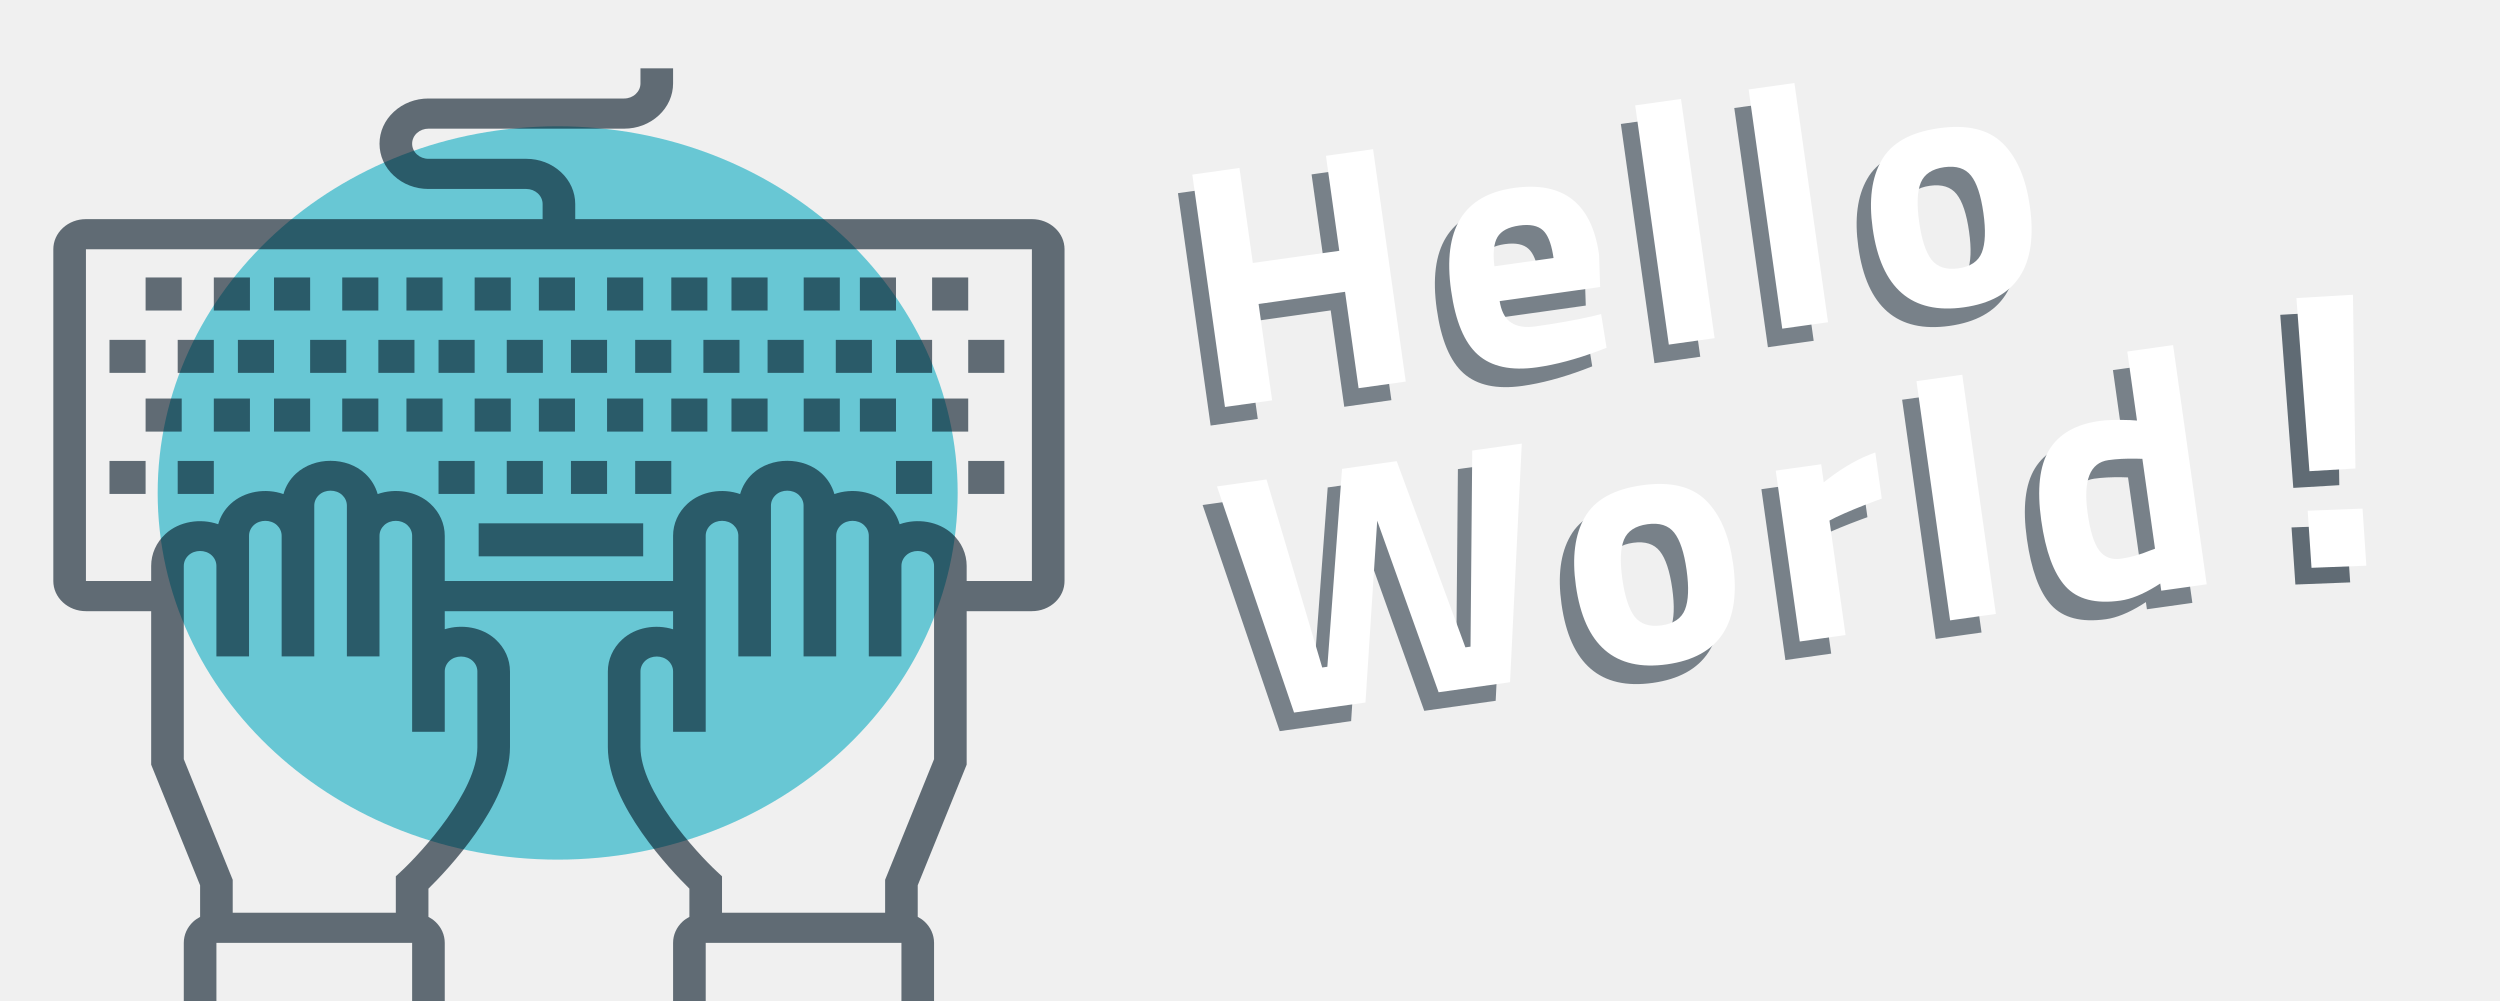
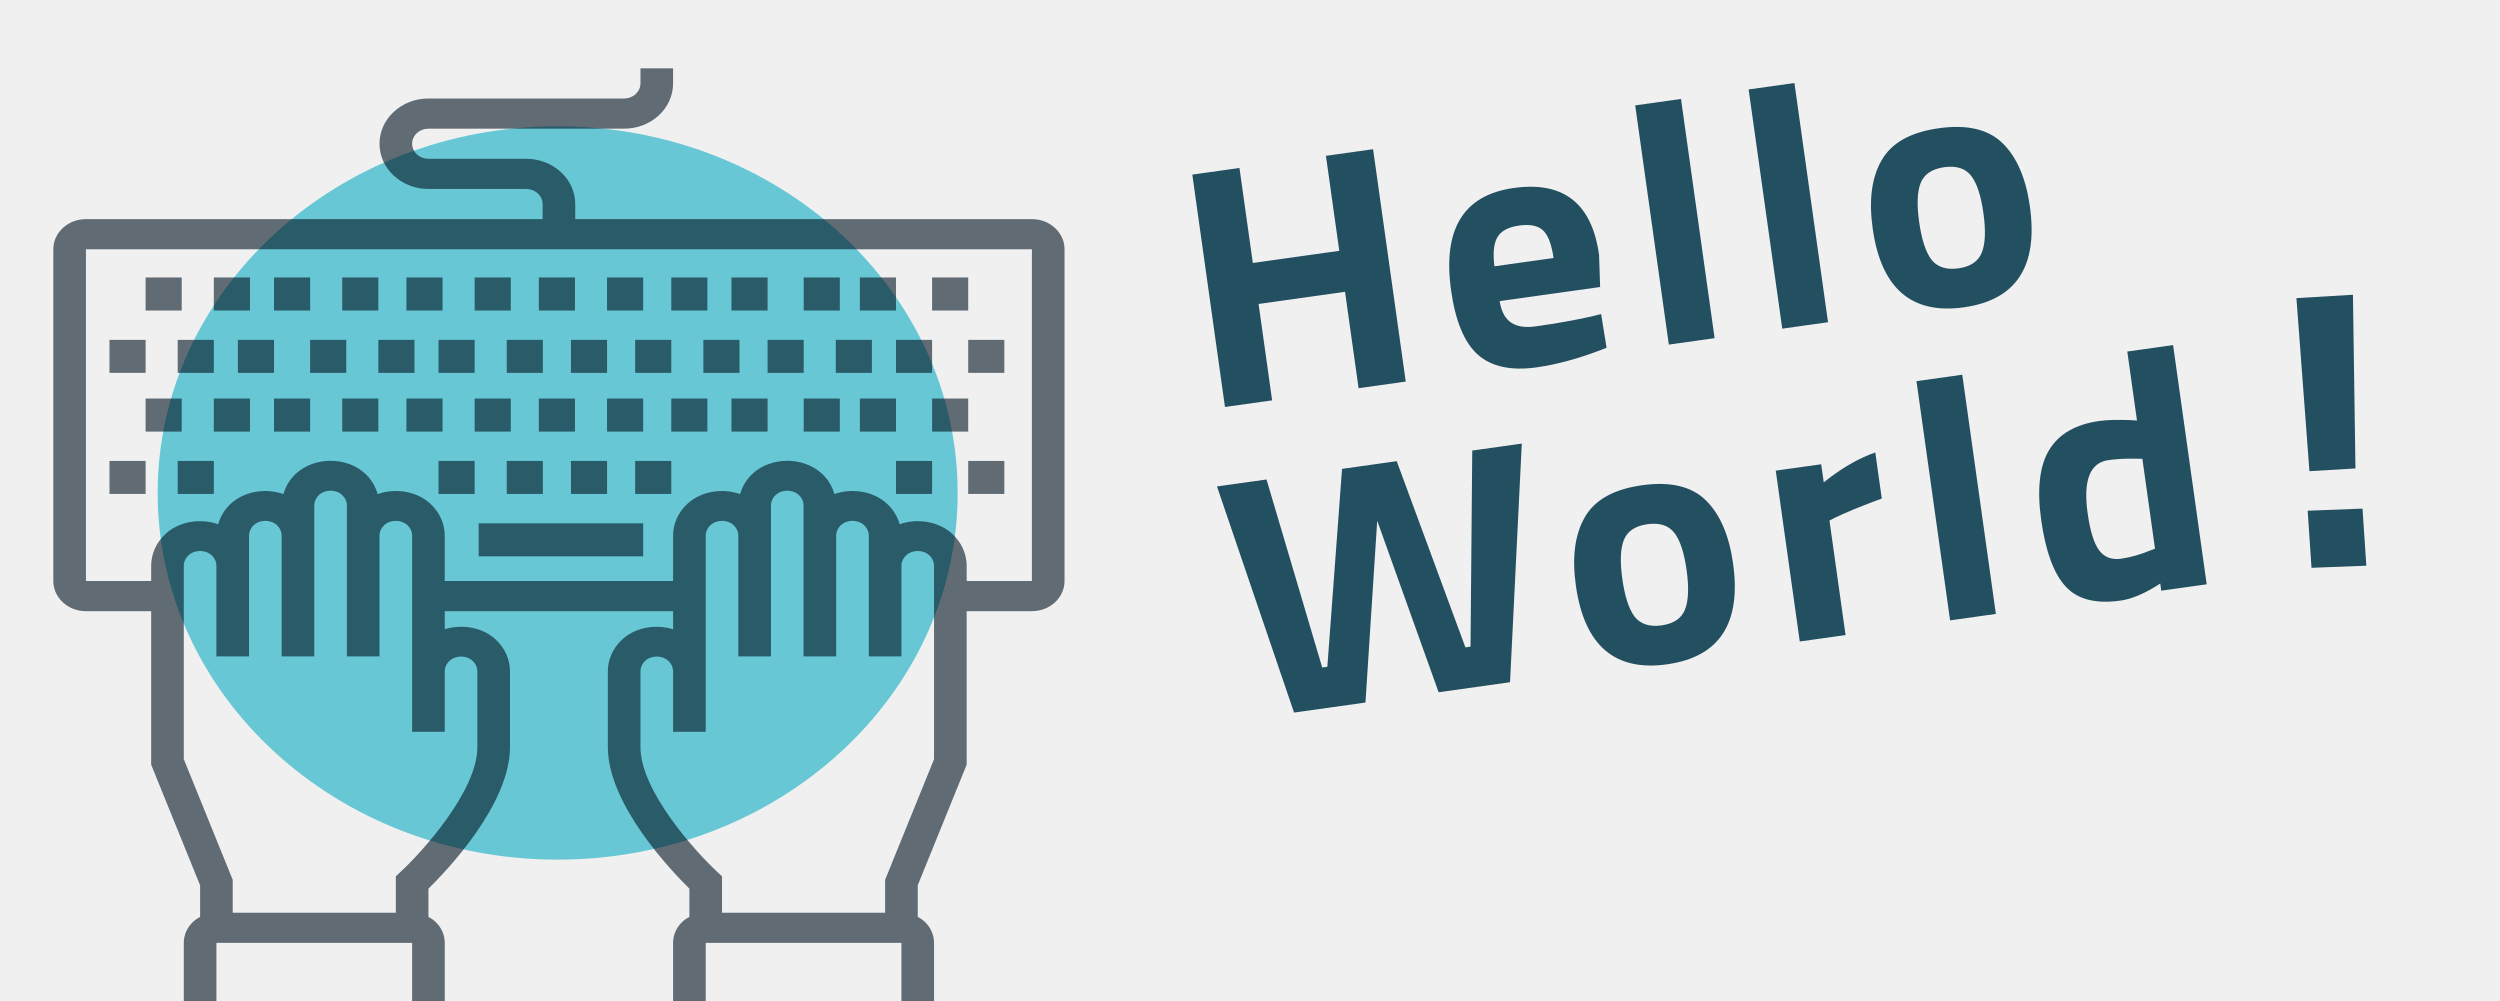
<svg xmlns="http://www.w3.org/2000/svg" width="150" height="60" viewBox="0 0 150 60">
  <g fill="none" fill-rule="evenodd">
    <g transform="translate(3 4)">
      <ellipse cx="30.46" cy="25.578" fill="#68C7D4" rx="24" ry="22" />
      <path fill="#011322" fill-opacity=".6" d="M37.385,0.101 L37.385,1.006 C37.385,1.729 37.08,2.412 36.527,2.923 C35.971,3.437 35.235,3.72 34.45,3.72 L34.45,3.72 L22.706,3.72 C22.445,3.72 22.2,3.815 22.014,3.984 C21.83,4.156 21.728,4.382 21.728,4.624 C21.728,4.866 21.83,5.092 22.014,5.264 C22.2,5.434 22.445,5.529 22.706,5.529 L22.706,5.529 L28.578,5.529 C29.361,5.529 30.1,5.812 30.653,6.325 C31.208,6.836 31.514,7.519 31.514,8.243 L31.514,8.243 L31.514,9.148 L58.914,9.148 C59.436,9.148 59.927,9.335 60.297,9.677 L60.297,9.677 C60.669,10.019 60.872,10.473 60.872,10.957 L60.872,10.957 L60.872,30.86 C60.872,31.344 60.669,31.797 60.299,32.14 C59.927,32.482 59.438,32.67 58.914,32.67 L58.914,32.67 L55,32.67 L55,41.879 L52.064,49.117 L52.064,51.012 C52.211,51.091 52.348,51.179 52.47,51.292 C52.84,51.636 53.043,52.089 53.043,52.573 L53.043,52.573 L53.043,58.001 L51.086,58.001 L51.086,52.573 L39.343,52.573 L39.343,58.001 L37.385,58.001 L37.385,52.573 C37.385,52.089 37.588,51.636 37.958,51.292 C38.08,51.179 38.22,51.091 38.364,51.012 L38.364,51.012 L38.364,49.318 C37.268,48.239 33.471,44.263 33.471,40.83 L33.471,40.83 L33.471,36.288 C33.471,35.565 33.777,34.881 34.332,34.37 C35.127,33.633 36.348,33.436 37.385,33.757 L37.385,33.757 L37.385,32.67 L23.685,32.67 L23.685,33.755 C24.72,33.434 25.941,33.631 26.738,34.368 C27.294,34.881 27.599,35.562 27.599,36.288 L27.599,36.288 L27.599,40.832 C27.599,44.268 23.802,48.244 22.706,49.32 L22.706,49.32 L22.706,51.014 C22.851,51.091 22.99,51.182 23.112,51.295 C23.482,51.636 23.685,52.091 23.685,52.573 L23.685,52.573 L23.685,58.001 L21.728,58.001 L21.728,52.573 L9.985,52.573 L9.985,58.001 L8.027,58.001 L8.027,52.573 C8.027,52.091 8.23,51.636 8.6,51.295 C8.722,51.182 8.862,51.093 9.006,51.014 L9.006,51.014 L9.006,49.119 L6.07,41.881 L6.07,32.67 L2.156,32.67 C1.632,32.67 1.14,32.482 0.771,32.138 C0.402,31.797 0.199,31.342 0.199,30.86 L0.199,30.86 L0.199,10.957 C0.199,10.473 0.402,10.021 0.771,9.677 C1.143,9.335 1.632,9.148 2.156,9.148 L2.156,9.148 L29.557,9.148 L29.557,8.243 C29.557,8.001 29.454,7.775 29.27,7.603 C29.084,7.433 28.84,7.338 28.578,7.338 L28.578,7.338 L22.706,7.338 C21.923,7.338 21.185,7.056 20.632,6.542 C20.076,6.031 19.771,5.348 19.771,4.624 C19.771,3.901 20.076,3.217 20.632,2.706 C21.185,2.193 21.923,1.91 22.706,1.91 L22.706,1.91 L34.45,1.91 C34.711,1.91 34.956,1.815 35.139,1.646 C35.325,1.474 35.428,1.248 35.428,1.006 L35.428,1.006 L35.428,0.101 L37.385,0.101 Z M17.527,25.697 C17.155,25.355 16.512,25.355 16.142,25.697 C15.959,25.869 15.856,26.095 15.856,26.337 L15.856,26.337 L15.856,35.384 L13.899,35.384 L13.899,28.146 C13.899,27.904 13.796,27.678 13.613,27.506 C13.241,27.165 12.597,27.165 12.228,27.506 C12.044,27.678 11.942,27.904 11.942,28.146 L11.942,28.146 L11.942,35.384 L9.984,35.384 L9.984,29.956 C9.984,29.714 9.882,29.487 9.698,29.316 C9.326,28.974 8.683,28.974 8.314,29.316 C8.13,29.487 8.027,29.714 8.027,29.956 L8.027,29.956 L8.027,41.551 L10.963,48.789 L10.963,50.763 L20.749,50.763 L20.749,48.578 L21.035,48.312 C22.317,47.126 25.642,43.469 25.642,40.83 L25.642,40.83 L25.642,36.288 C25.642,36.046 25.539,35.82 25.356,35.65 C24.984,35.307 24.343,35.307 23.971,35.65 C23.788,35.82 23.685,36.046 23.685,36.288 L23.685,36.288 L23.685,39.907 L21.728,39.907 L21.728,28.146 C21.728,27.904 21.625,27.678 21.441,27.506 C21.07,27.165 20.426,27.165 20.057,27.506 C19.873,27.678 19.77,27.904 19.77,28.146 L19.77,28.146 L19.77,35.384 L17.813,35.384 L17.813,26.337 C17.813,26.095 17.71,25.869 17.527,25.697 Z M44.928,25.696 C44.558,25.355 43.915,25.355 43.546,25.696 C43.36,25.868 43.257,26.095 43.257,26.337 L43.257,26.337 L43.257,35.383 L41.3,35.383 L41.3,28.146 C41.3,27.904 41.197,27.678 41.013,27.506 C40.644,27.164 40.001,27.164 39.631,27.506 C39.445,27.678 39.342,27.904 39.342,28.146 L39.342,28.146 L39.342,39.907 L37.385,39.907 L37.385,36.288 C37.385,36.046 37.283,35.82 37.099,35.648 C36.727,35.306 36.086,35.306 35.714,35.648 C35.531,35.82 35.428,36.046 35.428,36.288 L35.428,36.288 L35.428,40.829 C35.428,43.469 38.753,47.126 40.035,48.314 L40.035,48.314 L40.321,48.578 L40.321,50.763 L50.107,50.763 L50.107,48.788 L53.043,41.551 L53.043,29.955 C53.043,29.713 52.94,29.487 52.757,29.315 C52.387,28.974 51.744,28.974 51.374,29.315 C51.188,29.487 51.086,29.713 51.086,29.955 L51.086,29.955 L51.086,35.383 L49.128,35.383 L49.128,28.146 C49.128,27.904 49.026,27.678 48.842,27.506 C48.473,27.164 47.829,27.164 47.46,27.506 C47.274,27.678 47.171,27.904 47.171,28.146 L47.171,28.146 L47.171,35.383 L45.214,35.383 L45.214,26.337 C45.214,26.094 45.111,25.868 44.928,25.696 Z M58.914,10.957 L2.156,10.957 L2.156,30.86 L6.07,30.86 L6.07,29.955 C6.07,29.231 6.376,28.548 6.929,28.037 C7.753,27.275 9.033,27.083 10.092,27.454 C10.222,26.994 10.471,26.571 10.843,26.228 C11.668,25.465 12.947,25.273 14.007,25.644 C14.136,25.185 14.386,24.762 14.758,24.418 C15.866,23.392 17.801,23.392 18.909,24.418 C19.281,24.762 19.528,25.187 19.66,25.644 C20.72,25.271 21.999,25.465 22.824,26.228 C23.379,26.739 23.685,27.422 23.685,28.146 L23.685,28.146 L23.685,30.86 L37.385,30.86 L37.385,28.146 C37.385,27.422 37.691,26.739 38.244,26.228 C39.069,25.465 40.348,25.273 41.407,25.644 C41.539,25.185 41.787,24.762 42.158,24.418 C43.269,23.392 45.204,23.392 46.313,24.418 C46.684,24.762 46.932,25.187 47.064,25.644 C48.123,25.271 49.403,25.465 50.227,26.228 C50.599,26.571 50.846,26.997 50.978,27.454 C52.037,27.08 53.317,27.275 54.141,28.037 C54.694,28.548 55,29.231 55,29.955 L55,29.955 L55,30.86 L58.914,30.86 L58.914,10.957 Z M35.591,27.4 L35.591,29.381 L25.72,29.381 L25.72,27.4 L35.591,27.4 Z M5.736,23.657 L5.736,25.638 L3.569,25.638 L3.569,23.657 L5.736,23.657 Z M9.829,23.657 L9.829,25.638 L7.662,25.638 L7.662,23.657 L9.829,23.657 Z M25.479,23.657 L25.479,25.638 L23.312,25.638 L23.312,23.657 L25.479,23.657 Z M29.572,23.657 L29.572,25.638 L27.405,25.638 L27.405,23.657 L29.572,23.657 Z M33.424,23.657 L33.424,25.638 L31.257,25.638 L31.257,23.657 L33.424,23.657 Z M37.277,23.657 L37.277,25.638 L35.11,25.638 L35.11,23.657 L37.277,23.657 Z M52.926,23.657 L52.926,25.638 L50.759,25.638 L50.759,23.657 L52.926,23.657 Z M57.26,23.657 L57.26,25.638 L55.093,25.638 L55.093,23.657 L57.26,23.657 Z M19.701,19.914 L19.701,21.896 L17.534,21.896 L17.534,19.914 L19.701,19.914 Z M27.646,19.914 L27.646,21.896 L25.479,21.896 L25.479,19.914 L27.646,19.914 Z M35.591,19.914 L35.591,21.896 L33.424,21.896 L33.424,19.914 L35.591,19.914 Z M11.996,19.914 L11.996,21.896 L9.829,21.896 L9.829,19.914 L11.996,19.914 Z M39.443,19.914 L39.443,21.896 L37.277,21.896 L37.277,19.914 L39.443,19.914 Z M7.903,19.914 L7.903,21.896 L5.736,21.896 L5.736,19.914 L7.903,19.914 Z M43.055,19.914 L43.055,21.896 L40.888,21.896 L40.888,19.914 L43.055,19.914 Z M15.608,19.914 L15.608,21.896 L13.441,21.896 L13.441,19.914 L15.608,19.914 Z M47.389,19.914 L47.389,21.896 L45.222,21.896 L45.222,19.914 L47.389,19.914 Z M23.553,19.914 L23.553,21.896 L21.386,21.896 L21.386,19.914 L23.553,19.914 Z M50.759,19.914 L50.759,21.896 L48.593,21.896 L48.593,19.914 L50.759,19.914 Z M31.498,19.914 L31.498,21.896 L29.331,21.896 L29.331,19.914 L31.498,19.914 Z M55.093,19.914 L55.093,21.896 L52.926,21.896 L52.926,19.914 L55.093,19.914 Z M25.479,16.392 L25.479,18.373 L23.312,18.373 L23.312,16.392 L25.479,16.392 Z M41.37,16.392 L41.37,18.373 L39.203,18.373 L39.203,16.392 L41.37,16.392 Z M49.315,16.392 L49.315,18.373 L47.148,18.373 L47.148,16.392 L49.315,16.392 Z M5.736,16.392 L5.736,18.373 L3.569,18.373 L3.569,16.392 L5.736,16.392 Z M17.775,16.392 L17.775,18.373 L15.608,18.373 L15.608,16.392 L17.775,16.392 Z M52.926,16.392 L52.926,18.373 L50.759,18.373 L50.759,16.392 L52.926,16.392 Z M21.868,16.392 L21.868,18.373 L19.701,18.373 L19.701,16.392 L21.868,16.392 Z M57.26,16.392 L57.26,18.373 L55.093,18.373 L55.093,16.392 L57.26,16.392 Z M29.572,16.392 L29.572,18.373 L27.405,18.373 L27.405,16.392 L29.572,16.392 Z M9.829,16.392 L9.829,18.373 L7.662,18.373 L7.662,16.392 L9.829,16.392 Z M37.277,16.392 L37.277,18.373 L35.11,18.373 L35.11,16.392 L37.277,16.392 Z M13.441,16.392 L13.441,18.373 L11.274,18.373 L11.274,16.392 L13.441,16.392 Z M45.222,16.392 L45.222,18.373 L43.055,18.373 L43.055,16.392 L45.222,16.392 Z M33.424,16.392 L33.424,18.373 L31.257,18.373 L31.257,16.392 L33.424,16.392 Z M7.903,12.649 L7.903,14.631 L5.736,14.631 L5.736,12.649 L7.903,12.649 Z M11.996,12.649 L11.996,14.631 L9.829,14.631 L9.829,12.649 L11.996,12.649 Z M15.608,12.649 L15.608,14.631 L13.441,14.631 L13.441,12.649 L15.608,12.649 Z M19.701,12.649 L19.701,14.631 L17.534,14.631 L17.534,12.649 L19.701,12.649 Z M23.553,12.649 L23.553,14.631 L21.386,14.631 L21.386,12.649 L23.553,12.649 Z M27.646,12.649 L27.646,14.631 L25.479,14.631 L25.479,12.649 L27.646,12.649 Z M31.498,12.649 L31.498,14.631 L29.331,14.631 L29.331,12.649 L31.498,12.649 Z M35.591,12.649 L35.591,14.631 L33.424,14.631 L33.424,12.649 L35.591,12.649 Z M39.443,12.649 L39.443,14.631 L37.277,14.631 L37.277,12.649 L39.443,12.649 Z M43.055,12.649 L43.055,14.631 L40.888,14.631 L40.888,12.649 L43.055,12.649 Z M47.389,12.649 L47.389,14.631 L45.222,14.631 L45.222,12.649 L47.389,12.649 Z M50.759,12.649 L50.759,14.631 L48.593,14.631 L48.593,12.649 L50.759,12.649 Z M55.093,12.649 L55.093,14.631 L52.926,14.631 L52.926,12.649 L55.093,12.649 Z" />
    </g>
-     <g fill-rule="nonzero" transform="rotate(3 -22.971 1359.596)">
-       <path fill="#011322" fill-opacity=".5" d="M5.491,21.813 L4.377,16.081 L9.52,15.081 L10.634,20.813 L13.439,20.268 L10.752,6.447 L7.947,6.992 L9.046,12.642 L3.903,13.642 L2.805,7.992 L4.54747351e-13,8.537 L2.687,22.358 L5.491,21.813 Z M21.249,19.003 C22.369,18.785 23.577,18.395 24.875,17.832 L25.366,17.612 L24.934,15.608 L24.377,15.779 C23.403,16.053 22.286,16.312 21.026,16.557 C20.43,16.673 19.946,16.623 19.573,16.407 C19.242,16.215 19.005,15.864 18.862,15.352 L18.813,15.152 L24.788,13.991 L24.624,12.061 C24.029,8.999 22.254,7.755 19.3,8.329 C16.306,8.911 15.163,11.024 15.871,14.67 C16.227,16.499 16.829,17.753 17.678,18.431 C18.527,19.11 19.717,19.301 21.249,19.003 Z M21.906,12.4 L18.389,13.083 C18.25,12.295 18.28,11.709 18.48,11.325 C18.68,10.942 19.101,10.688 19.745,10.563 C20.389,10.438 20.87,10.509 21.189,10.778 C21.477,11.019 21.699,11.481 21.856,12.164 L21.906,12.4 Z M31.809,16.697 L29.043,2.469 L26.32,2.999 L29.085,17.227 L31.809,16.697 Z M38.555,15.386 L35.79,1.158 L33.066,1.688 L35.832,15.915 L38.555,15.386 Z M46.649,14.066 C49.766,13.46 50.978,11.375 50.285,7.811 C49.959,6.131 49.346,4.897 48.447,4.108 C47.549,3.319 46.259,3.088 44.579,3.415 C42.899,3.742 41.791,4.442 41.254,5.517 C40.715,6.578 40.609,7.948 40.936,9.629 C41.628,13.192 43.533,14.671 46.649,14.066 Z M46.199,11.749 C45.481,11.888 44.932,11.742 44.553,11.309 C44.187,10.874 43.903,10.135 43.7,9.091 C43.497,8.048 43.488,7.262 43.674,6.734 C43.86,6.206 44.311,5.872 45.03,5.732 C45.748,5.593 46.292,5.733 46.662,6.153 C47.032,6.573 47.318,7.305 47.521,8.349 C47.724,9.392 47.734,10.185 47.551,10.726 C47.368,11.268 46.917,11.609 46.199,11.749 Z M12.034,39.626 L12.166,28.695 L16.383,38.78 L20.631,37.954 L20.587,23.62 L17.64,24.192 L18.153,35.947 L17.848,36.006 L13.148,25.066 L9.896,25.698 L9.636,37.603 L9.332,37.662 L5.404,26.571 L2.457,27.144 L7.786,40.451 L12.034,39.626 Z M29.986,36.389 C33.102,35.783 34.314,33.699 33.622,30.135 C33.295,28.455 32.682,27.22 31.784,26.432 C30.885,25.643 29.596,25.412 27.915,25.739 C26.235,26.065 25.127,26.766 24.591,27.84 C24.051,28.901 23.945,30.272 24.272,31.952 C24.965,35.516 26.869,36.995 29.986,36.389 Z M29.535,34.072 C28.817,34.212 28.268,34.065 27.889,33.633 C27.523,33.198 27.239,32.458 27.036,31.415 C26.833,30.372 26.825,29.586 27.01,29.058 C27.196,28.529 27.648,28.195 28.366,28.056 C29.084,27.916 29.628,28.057 29.998,28.477 C30.368,28.897 30.654,29.629 30.857,30.672 C31.06,31.716 31.07,32.508 30.887,33.05 C30.704,33.592 30.254,33.932 29.535,34.072 Z M40.587,34.075 L39.263,27.266 L39.642,27.045 C40.288,26.698 41.055,26.333 41.942,25.95 L42.329,25.785 L41.796,23.041 C40.905,23.404 40.007,23.967 39.102,24.732 L38.801,24.994 L38.591,23.917 L35.888,24.442 L37.863,34.605 L40.587,34.075 Z M49.528,32.337 L46.763,18.11 L44.039,18.639 L46.805,32.867 L49.528,32.337 Z M56.952,31.148 C57.574,31.027 58.265,30.704 59.025,30.181 L59.281,29.999 L59.364,30.426 L62.067,29.9 L59.301,15.672 L56.578,16.202 L57.376,20.307 L56.974,20.301 C56.175,20.316 55.559,20.365 55.125,20.45 C53.716,20.724 52.745,21.352 52.212,22.334 C51.679,23.317 51.592,24.733 51.951,26.583 C52.311,28.432 52.865,29.727 53.613,30.468 C54.362,31.208 55.475,31.435 56.952,31.148 Z M56.854,28.635 C56.291,28.745 55.845,28.599 55.514,28.2 C55.183,27.8 54.915,27.072 54.71,26.015 C54.33,24.063 54.689,22.981 55.787,22.768 C56.273,22.673 56.824,22.615 57.44,22.593 L57.818,22.584 L58.857,27.929 L58.585,28.046 C57.993,28.33 57.416,28.526 56.854,28.635 Z" />
-       <path fill="#FFF" d="M6.293,20.655 L5.179,14.923 L10.321,13.923 L11.435,19.655 L14.24,19.11 L11.553,5.289 L8.749,5.834 L9.847,11.484 L4.705,12.484 L3.606,6.833 L0.801,7.379 L3.488,21.2 L6.293,20.655 Z M22.05,17.845 C23.17,17.627 24.379,17.237 25.676,16.673 L26.167,16.454 L25.735,14.45 L25.178,14.621 C24.204,14.895 23.088,15.154 21.828,15.399 C21.231,15.515 20.747,15.465 20.375,15.249 C20.044,15.057 19.806,14.705 19.663,14.194 L19.614,13.994 L25.59,12.833 L25.425,10.903 C24.83,7.841 23.055,6.597 20.102,7.171 C17.107,7.753 15.964,9.866 16.672,13.511 C17.028,15.341 17.63,16.595 18.479,17.273 C19.328,17.952 20.519,18.143 22.05,17.845 Z M22.707,11.242 L19.191,11.925 C19.051,11.137 19.082,10.551 19.281,10.167 C19.481,9.784 19.903,9.53 20.546,9.405 C21.19,9.279 21.671,9.351 21.991,9.619 C22.278,9.861 22.5,10.323 22.657,11.006 L22.707,11.242 Z M32.61,15.539 L29.845,1.311 L27.121,1.841 L29.887,16.069 L32.61,15.539 Z M39.356,14.228 L36.591,-5.68434189e-14 L33.867,0.529 L36.633,14.757 L39.356,14.228 Z M47.451,12.908 C50.567,12.302 51.779,10.217 51.087,6.653 C50.76,4.973 50.147,3.739 49.249,2.95 C48.35,2.161 47.061,1.93 45.38,2.257 C43.7,2.584 42.592,3.284 42.056,4.359 C41.516,5.42 41.41,6.79 41.737,8.471 C42.43,12.034 44.334,13.513 47.451,12.908 Z M47,10.59 C46.282,10.73 45.733,10.584 45.354,10.151 C44.988,9.716 44.704,8.977 44.501,7.933 C44.298,6.89 44.29,6.104 44.475,5.576 C44.661,5.048 45.113,4.714 45.831,4.574 C46.549,4.435 47.093,4.575 47.463,4.995 C47.833,5.415 48.119,6.147 48.322,7.191 C48.525,8.234 48.535,9.027 48.352,9.568 C48.169,10.11 47.719,10.451 47,10.59 Z M12.835,38.468 L12.967,27.537 L17.185,37.622 L21.433,36.796 L21.388,22.461 L18.441,23.034 L18.954,34.789 L18.649,34.848 L13.949,23.907 L10.697,24.54 L10.438,36.444 L10.133,36.504 L6.205,25.413 L3.258,25.986 L8.587,39.293 L12.835,38.468 Z M30.787,35.231 C33.904,34.625 35.116,32.541 34.423,28.977 C34.096,27.297 33.484,26.062 32.585,25.274 C31.686,24.485 30.397,24.254 28.717,24.581 C27.037,24.907 25.928,25.608 25.392,26.682 C24.853,27.743 24.747,29.114 25.073,30.794 C25.766,34.358 27.67,35.837 30.787,35.231 Z M30.337,32.914 C29.618,33.054 29.07,32.907 28.69,32.475 C28.325,32.04 28.04,31.3 27.837,30.257 C27.635,29.214 27.626,28.428 27.812,27.899 C27.997,27.371 28.449,27.037 29.167,26.898 C29.885,26.758 30.429,26.898 30.799,27.319 C31.169,27.739 31.456,28.471 31.659,29.514 C31.861,30.558 31.871,31.35 31.688,31.892 C31.505,32.434 31.055,32.774 30.337,32.914 Z M41.388,32.917 L40.065,26.108 L40.444,25.887 C41.09,25.54 41.856,25.175 42.743,24.792 L43.13,24.626 L42.597,21.883 C41.706,22.246 40.808,22.809 39.904,23.574 L39.602,23.836 L39.392,22.759 L36.689,23.284 L38.665,33.447 L41.388,32.917 Z M50.329,31.179 L47.564,16.952 L44.84,17.481 L47.606,31.709 L50.329,31.179 Z M57.753,29.989 C58.375,29.869 59.066,29.546 59.826,29.023 L60.082,28.841 L60.165,29.267 L62.868,28.742 L60.103,14.514 L57.379,15.044 L58.177,19.149 L57.775,19.143 C56.976,19.158 56.36,19.207 55.927,19.292 C54.517,19.565 53.546,20.194 53.013,21.176 C52.48,22.159 52.393,23.575 52.752,25.424 C53.112,27.274 53.666,28.569 54.415,29.309 C55.163,30.05 56.276,30.277 57.753,29.989 Z M57.655,27.477 C57.093,27.587 56.646,27.441 56.315,27.042 C55.984,26.642 55.716,25.914 55.511,24.857 C55.132,22.905 55.491,21.823 56.588,21.61 C57.074,21.515 57.625,21.457 58.242,21.435 L58.62,21.426 L59.659,26.771 L59.386,26.888 C58.794,27.171 58.217,27.368 57.655,27.477 Z" />
+     <g fill="#235060" fill-rule="nonzero" transform="rotate(3 -22.971 1359.596)">
+       <path d="M6.293,20.655 L5.179,14.923 L10.321,13.923 L11.435,19.655 L14.24,19.11 L11.553,5.289 L8.749,5.834 L9.847,11.484 L4.705,12.484 L3.606,6.833 L0.801,7.379 L3.488,21.2 L6.293,20.655 Z M22.05,17.845 C23.17,17.627 24.379,17.237 25.676,16.673 L26.167,16.454 L25.735,14.45 L25.178,14.621 C24.204,14.895 23.088,15.154 21.828,15.399 C21.231,15.515 20.747,15.465 20.375,15.249 C20.044,15.057 19.806,14.705 19.663,14.194 L19.614,13.994 L25.59,12.833 L25.425,10.903 C24.83,7.841 23.055,6.597 20.102,7.171 C17.107,7.753 15.964,9.866 16.672,13.511 C17.028,15.341 17.63,16.595 18.479,17.273 C19.328,17.952 20.519,18.143 22.05,17.845 Z M22.707,11.242 L19.191,11.925 C19.051,11.137 19.082,10.551 19.281,10.167 C19.481,9.784 19.903,9.53 20.546,9.405 C21.19,9.279 21.671,9.351 21.991,9.619 C22.278,9.861 22.5,10.323 22.657,11.006 L22.707,11.242 Z M32.61,15.539 L29.845,1.311 L27.121,1.841 L29.887,16.069 L32.61,15.539 Z M39.356,14.228 L36.591,-5.68434189e-14 L33.867,0.529 L36.633,14.757 L39.356,14.228 Z M47.451,12.908 C50.567,12.302 51.779,10.217 51.087,6.653 C50.76,4.973 50.147,3.739 49.249,2.95 C48.35,2.161 47.061,1.93 45.38,2.257 C43.7,2.584 42.592,3.284 42.056,4.359 C41.516,5.42 41.41,6.79 41.737,8.471 C42.43,12.034 44.334,13.513 47.451,12.908 Z M47,10.59 C46.282,10.73 45.733,10.584 45.354,10.151 C44.988,9.716 44.704,8.977 44.501,7.933 C44.298,6.89 44.29,6.104 44.475,5.576 C44.661,5.048 45.113,4.714 45.831,4.574 C46.549,4.435 47.093,4.575 47.463,4.995 C47.833,5.415 48.119,6.147 48.322,7.191 C48.525,8.234 48.535,9.027 48.352,9.568 C48.169,10.11 47.719,10.451 47,10.59 Z M12.835,38.468 L12.967,27.537 L17.185,37.622 L21.433,36.796 L21.388,22.461 L18.441,23.034 L18.954,34.789 L18.649,34.848 L13.949,23.907 L10.697,24.54 L10.438,36.444 L10.133,36.504 L6.205,25.413 L3.258,25.986 L8.587,39.293 L12.835,38.468 Z M30.787,35.231 C33.904,34.625 35.116,32.541 34.423,28.977 C34.096,27.297 33.484,26.062 32.585,25.274 C31.686,24.485 30.397,24.254 28.717,24.581 C27.037,24.907 25.928,25.608 25.392,26.682 C24.853,27.743 24.747,29.114 25.073,30.794 C25.766,34.358 27.67,35.837 30.787,35.231 Z M30.337,32.914 C29.618,33.054 29.07,32.907 28.69,32.475 C28.325,32.04 28.04,31.3 27.837,30.257 C27.635,29.214 27.626,28.428 27.812,27.899 C27.997,27.371 28.449,27.037 29.167,26.898 C29.885,26.758 30.429,26.898 30.799,27.319 C31.169,27.739 31.456,28.471 31.659,29.514 C31.861,30.558 31.871,31.35 31.688,31.892 C31.505,32.434 31.055,32.774 30.337,32.914 Z M41.388,32.917 L40.065,26.108 L40.444,25.887 C41.09,25.54 41.856,25.175 42.743,24.792 L43.13,24.626 L42.597,21.883 C41.706,22.246 40.808,22.809 39.904,23.574 L39.602,23.836 L39.392,22.759 L36.689,23.284 L38.665,33.447 L41.388,32.917 Z M50.329,31.179 L47.564,16.952 L44.84,17.481 L47.606,31.709 L50.329,31.179 Z M57.753,29.989 C58.375,29.869 59.066,29.546 59.826,29.023 L60.082,28.841 L60.165,29.267 L62.868,28.742 L60.103,14.514 L57.379,15.044 L58.177,19.149 L57.775,19.143 C56.976,19.158 56.36,19.207 55.927,19.292 C54.517,19.565 53.546,20.194 53.013,21.176 C52.48,22.159 52.393,23.575 52.752,25.424 C53.112,27.274 53.666,28.569 54.415,29.309 C55.163,30.05 56.276,30.277 57.753,29.989 Z M57.655,27.477 C57.093,27.587 56.646,27.441 56.315,27.042 C55.984,26.642 55.716,25.914 55.511,24.857 C55.132,22.905 55.491,21.823 56.588,21.61 C57.074,21.515 57.625,21.457 58.242,21.435 L58.62,21.426 L59.659,26.771 L59.386,26.888 C58.794,27.171 58.217,27.368 57.655,27.477 Z" />
      <g transform="rotate(5 -83.019 762.446)">
-         <polygon fill="#011322" fill-opacity=".6" points="5.417 11.822 3.819 1.523 .487 2.193 2.706 12.368" />
-         <polygon fill="#011322" fill-opacity=".6" points="6.876 17.508 6.172 14.148 2.932 14.732 3.637 18.092" />
-         <polygon fill="#FFF" points="6.237 10.694 4.638 .394 1.307 1.065 3.526 11.24" />
-         <polygon fill="#FFF" points="7.696 16.38 6.992 13.02 3.752 13.604 4.456 16.964" />
+         <polygon points="6.237 10.694 4.638 .394 1.307 1.065 3.526 11.24" />
+         <polygon points="7.696 16.38 6.992 13.02 3.752 13.604 4.456 16.964" />
      </g>
    </g>
  </g>
</svg>
